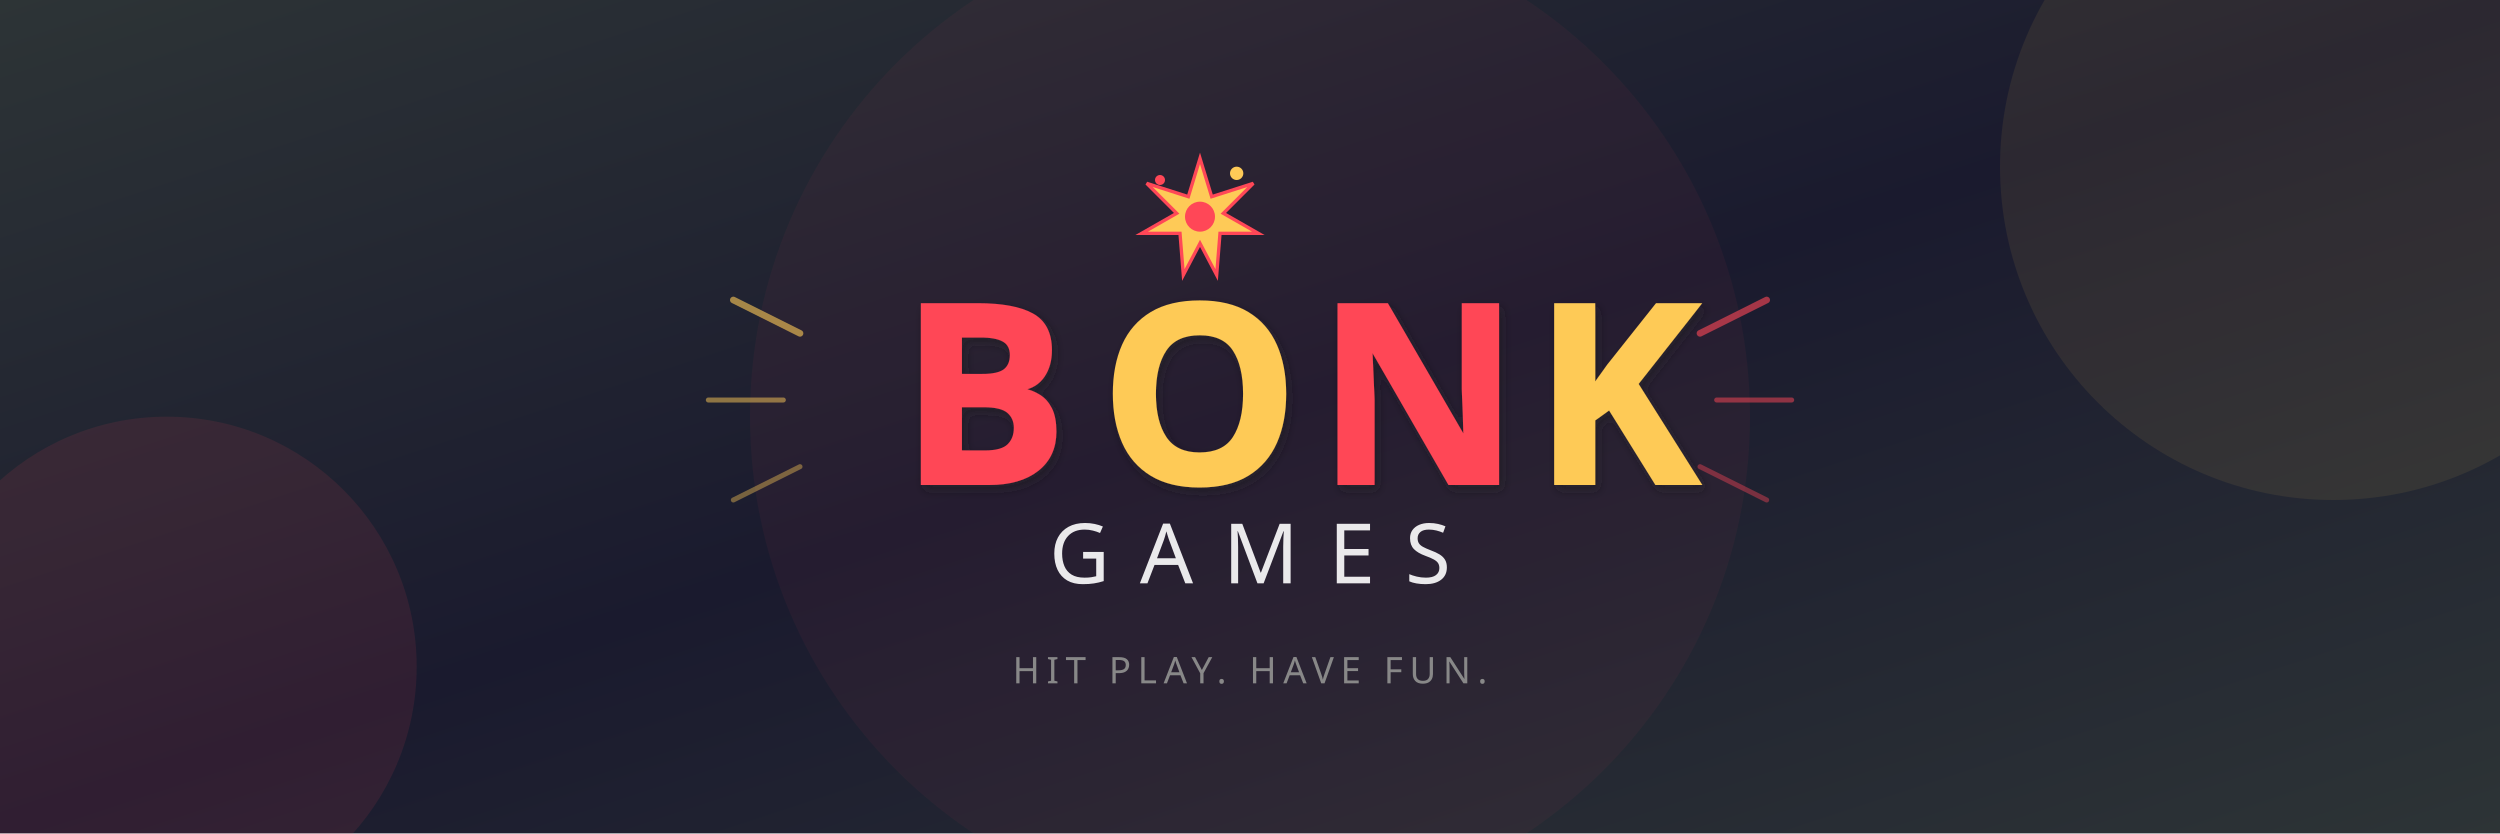
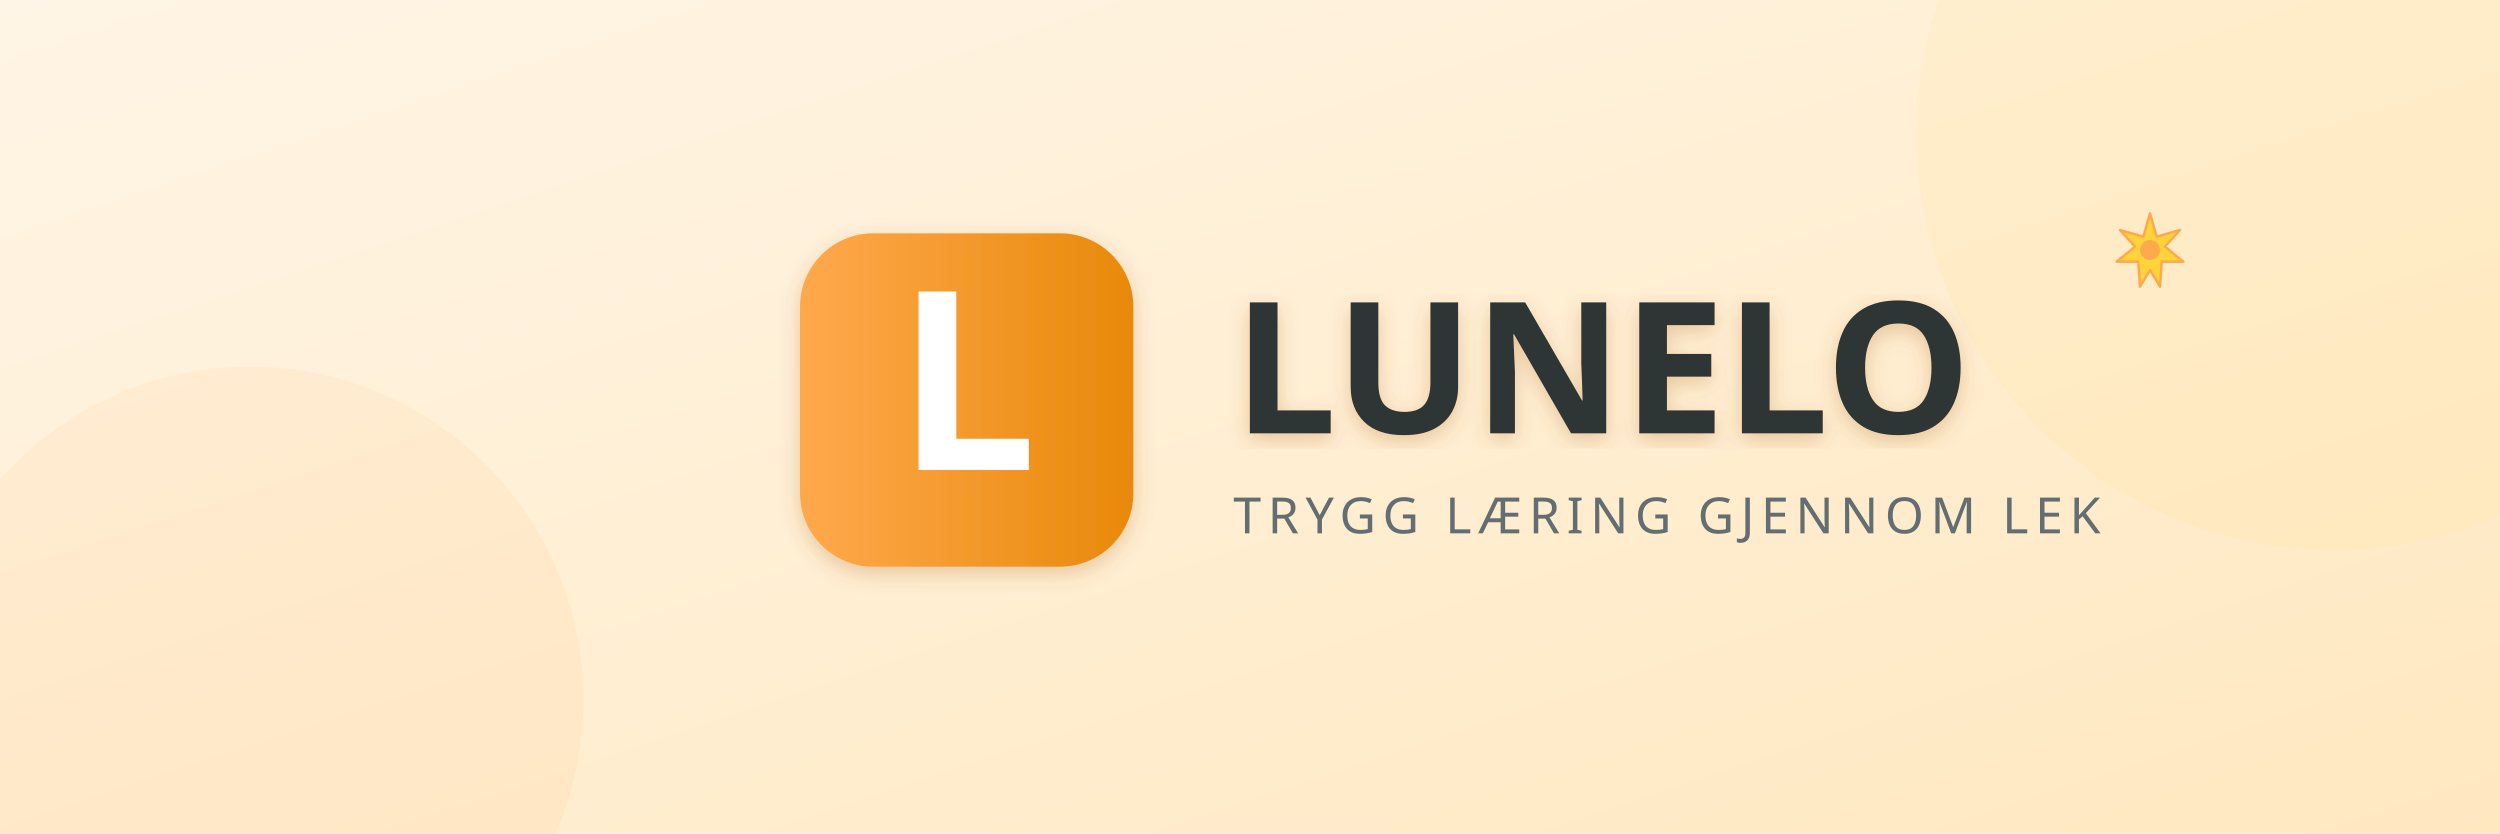
<svg xmlns="http://www.w3.org/2000/svg" viewBox="0 0 1500 500" width="1500" height="500">
  <defs>
    <linearGradient id="bg" x1="0%" y1="0%" x2="100%" y2="100%">
-       <stop offset="0%" style="stop-color:#2D3436" />
-       <stop offset="50%" style="stop-color:#1a1a2e" />
-       <stop offset="100%" style="stop-color:#2D3436" />
+       <stop offset="0%" style="stop-color:#FFF5E6" />
+       <stop offset="100%" style="stop-color:#FFE8C0" />
    </linearGradient>
-     <filter id="glow">
-       <feGaussianBlur stdDeviation="4" result="coloredBlur" />
-       <feMerge>
-         <feMergeNode in="coloredBlur" />
-         <feMergeNode in="SourceGraphic" />
-       </feMerge>
-     </filter>
+     <linearGradient id="accent" x1="0%" y1="0%" x2="100%" y2="0%">
+       <stop offset="0%" style="stop-color:#FFA94D" />
+       <stop offset="100%" style="stop-color:#E8890A" />
+     </linearGradient>
    <filter id="shadow">
-       <feDropShadow dx="2" dy="3" stdDeviation="3" flood-color="#1a1a1a" flood-opacity="0.5" />
+       <feDropShadow dx="0" dy="4" stdDeviation="6" flood-color="#a05000" flood-opacity="0.25" />
    </filter>
  </defs>
  <rect width="1500" height="500" fill="url(#bg)" />
-   <circle cx="100" cy="400" r="150" fill="#FF4757" opacity="0.1" />
-   <circle cx="1400" cy="100" r="200" fill="#FECA57" opacity="0.08" />
-   <circle cx="750" cy="250" r="300" fill="#FF4757" opacity="0.05" />
-   <text x="540" y="290" font-family="'Arial Black', Impact, sans-serif" font-size="150" font-weight="900" fill="#FF4757" stroke="#FF4757" stroke-width="2" filter="url(#shadow)">B</text>
-   <text x="660" y="290" font-family="'Arial Black', Impact, sans-serif" font-size="150" font-weight="900" fill="#FECA57" stroke="#FECA57" stroke-width="2" filter="url(#shadow)">O</text>
-   <text x="790" y="290" font-family="'Arial Black', Impact, sans-serif" font-size="150" font-weight="900" fill="#FF4757" stroke="#FF4757" stroke-width="2" filter="url(#shadow)">N</text>
-   <text x="920" y="290" font-family="'Arial Black', Impact, sans-serif" font-size="150" font-weight="900" fill="#FECA57" stroke="#FECA57" stroke-width="2" filter="url(#shadow)">K</text>
-   <g transform="translate(720, 130)">
-     <polygon points="0,-35 7,-12 32,-20 14,-2 35,10 12,10 10,35 0,16 -10,35 -12,10 -35,10 -14,-2 -32,-20 -7,-12" fill="#FECA57" stroke="#FF4757" stroke-width="2" />
-     <circle cx="0" cy="0" r="9" fill="#FF4757" />
-     <circle cx="22" cy="-26" r="4" fill="#FECA57" />
-     <circle cx="-24" cy="-22" r="3" fill="#FF4757" />
+   <circle cx="150" cy="420" r="200" fill="#FFA94D" opacity="0.08" />
+   <circle cx="1400" cy="80" r="250" fill="#FFD43B" opacity="0.07" />
+   <rect x="480" y="140" width="200" height="200" rx="44" ry="44" fill="url(#accent)" filter="url(#shadow)" />
+   <text x="580" y="282" font-family="'Arial Rounded MT Bold','Arial Black',sans-serif" font-size="150" font-weight="900" fill="#FFFFFF" text-anchor="middle">L</text>
+   <text x="740" y="260" font-family="'Arial Black',sans-serif" font-size="110" font-weight="900" fill="#2D3436" text-anchor="start" filter="url(#shadow)">LUNELO</text>
+   <text x="740" y="320" font-family="'Segoe UI',sans-serif" font-size="30" fill="#636E72" text-anchor="start" letter-spacing="4">TRYGG LÆRING GJENNOM LEK</text>
+   <g transform="translate(1290, 150)">
+     <polygon points="0,-22 4,-8 18,-12 9,-2 20,7 7,7 6,22 0,12 -6,22 -7,7 -20,7 -9,-2 -18,-12 -4,-8" fill="#FFD43B" stroke="#FFA94D" stroke-width="1.5" stroke-linejoin="round" />
+     <circle cx="0" cy="0" r="6" fill="#FFA94D" />
  </g>
-   <text x="750" y="350" font-family="'Arial Black', Impact, sans-serif" font-size="50" fill="#ffffff" text-anchor="middle" letter-spacing="18" opacity="0.9">GAMES</text>
-   <text x="750" y="410" font-family="'Segoe UI', sans-serif" font-size="22" fill="#888" text-anchor="middle" letter-spacing="4">HIT PLAY. HAVE FUN.</text>
-   <line x1="480" y1="200" x2="440" y2="180" stroke="#FECA57" stroke-width="4" stroke-linecap="round" opacity="0.6" />
-   <line x1="470" y1="240" x2="425" y2="240" stroke="#FECA57" stroke-width="3" stroke-linecap="round" opacity="0.5" />
-   <line x1="480" y1="280" x2="440" y2="300" stroke="#FECA57" stroke-width="3" stroke-linecap="round" opacity="0.4" />
-   <line x1="1020" y1="200" x2="1060" y2="180" stroke="#FF4757" stroke-width="4" stroke-linecap="round" opacity="0.6" />
-   <line x1="1030" y1="240" x2="1075" y2="240" stroke="#FF4757" stroke-width="3" stroke-linecap="round" opacity="0.5" />
-   <line x1="1020" y1="280" x2="1060" y2="300" stroke="#FF4757" stroke-width="3" stroke-linecap="round" opacity="0.4" />
</svg>
